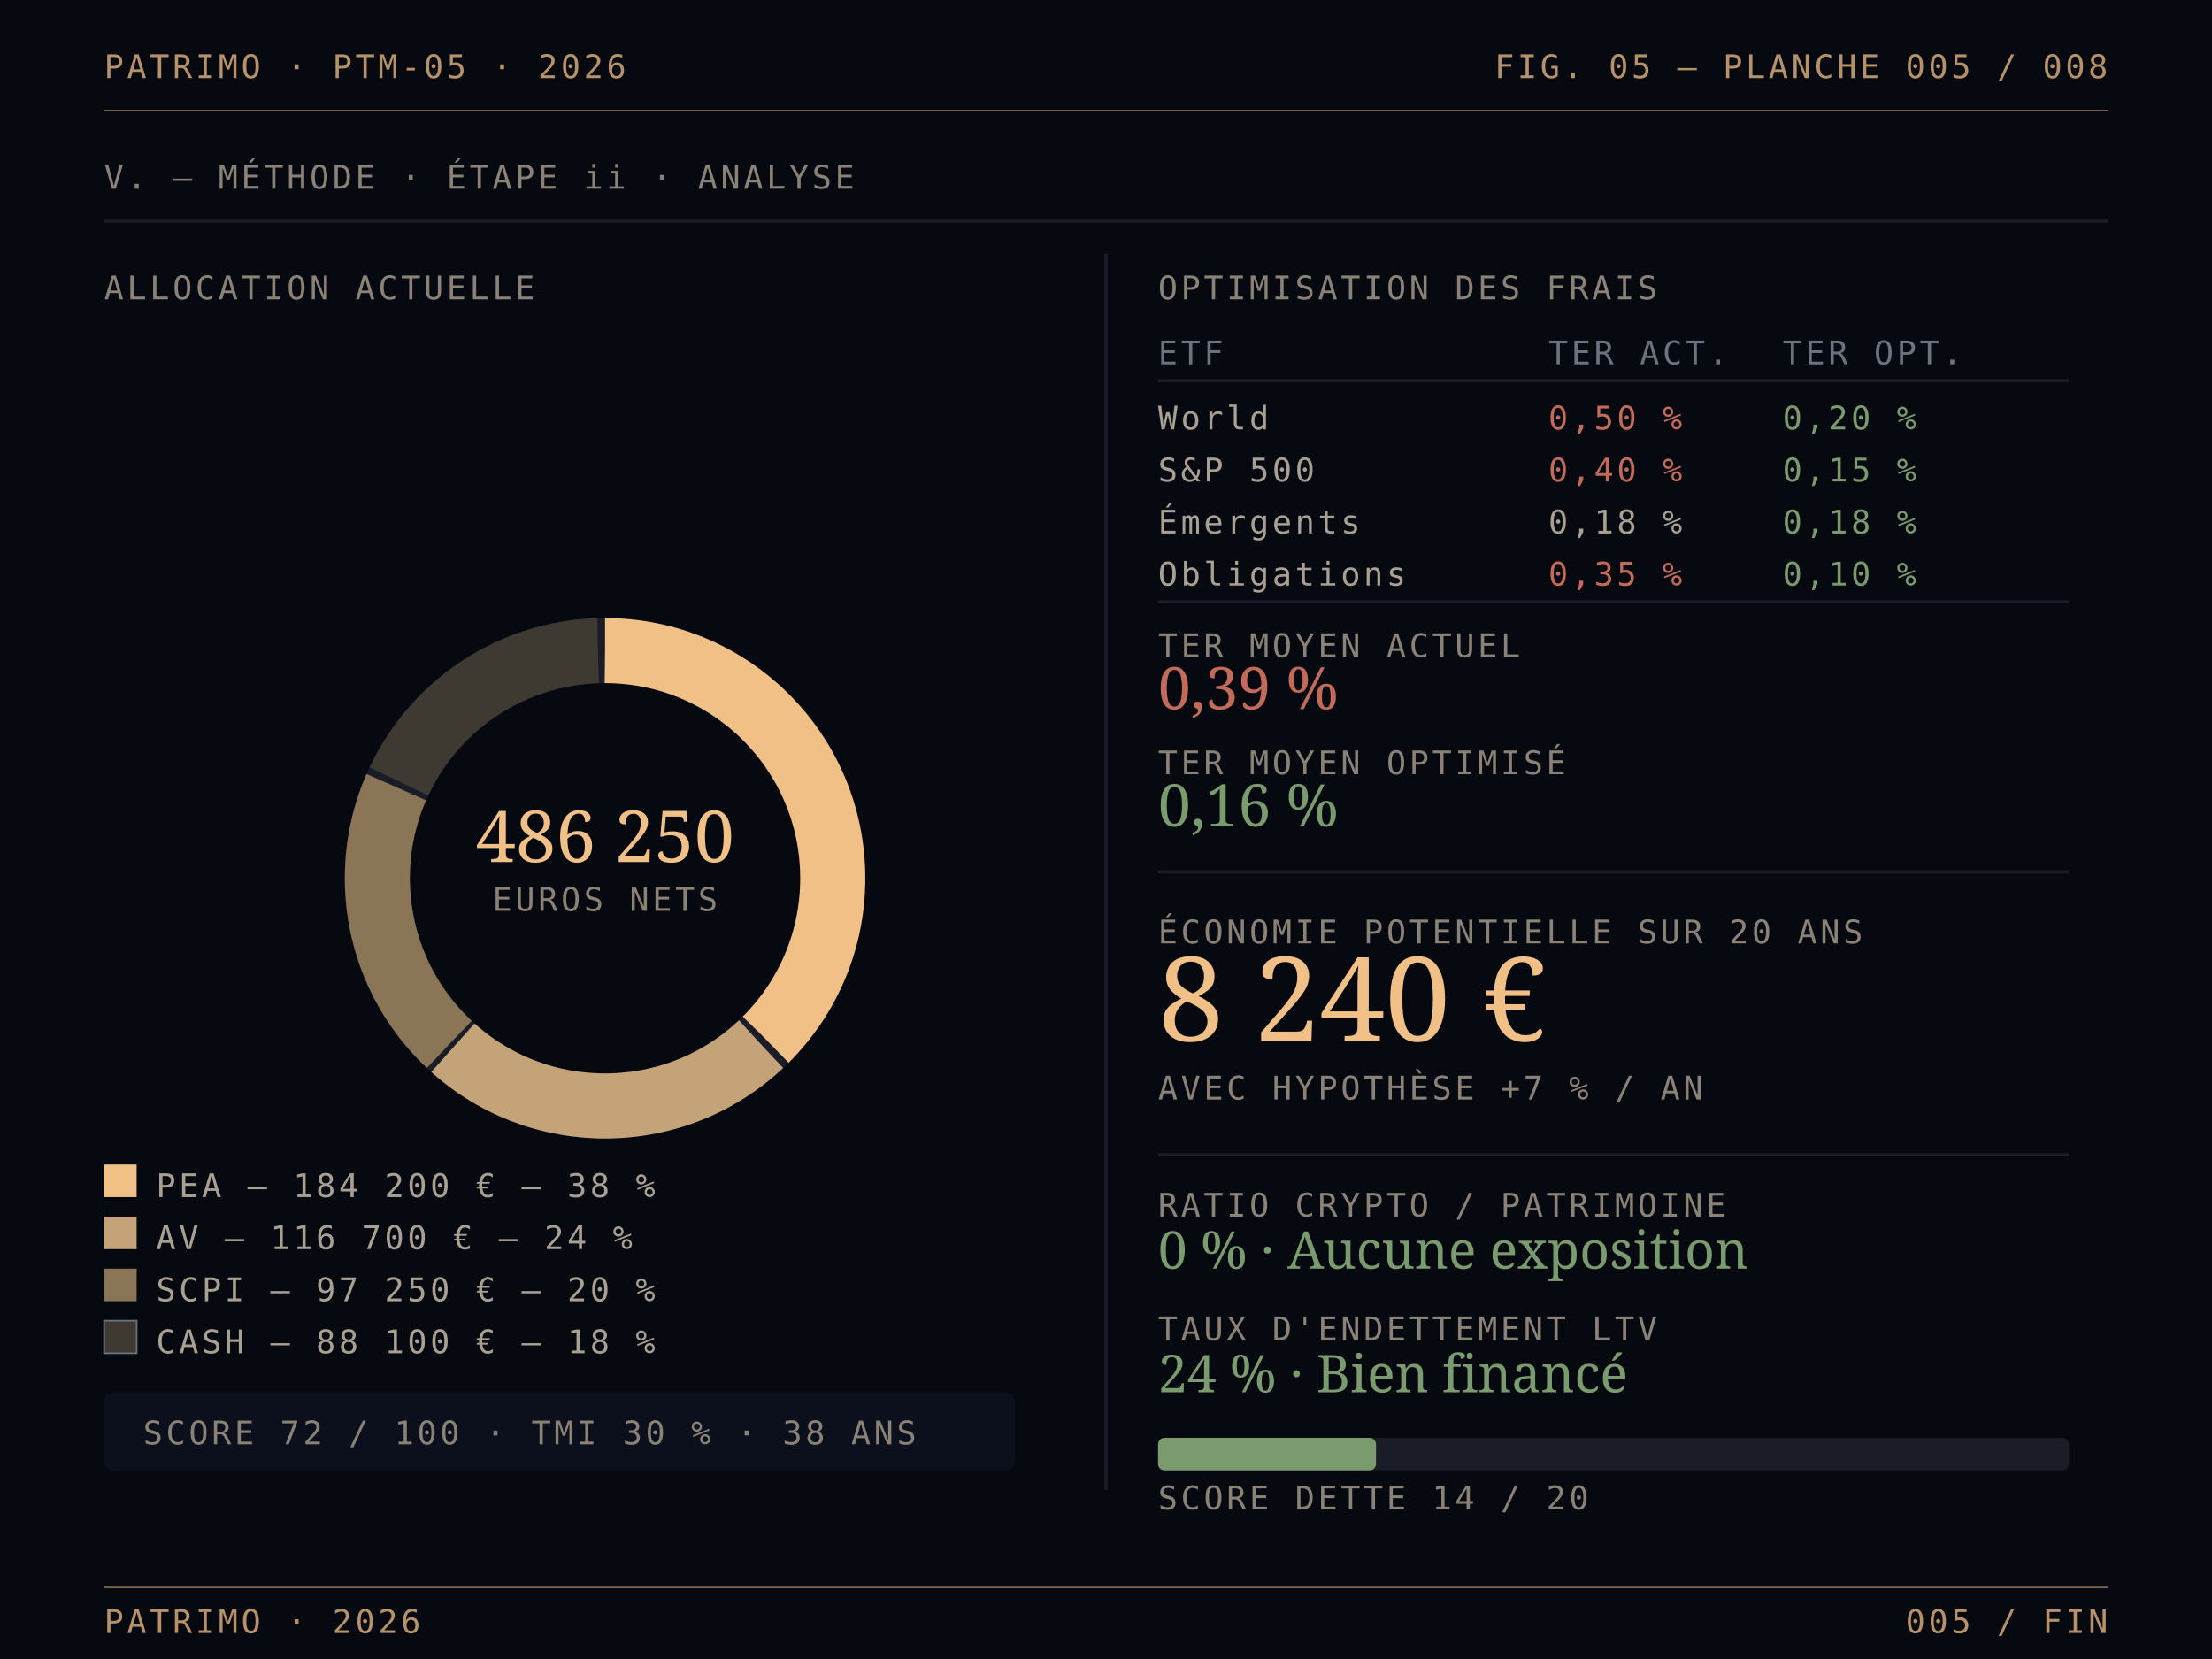
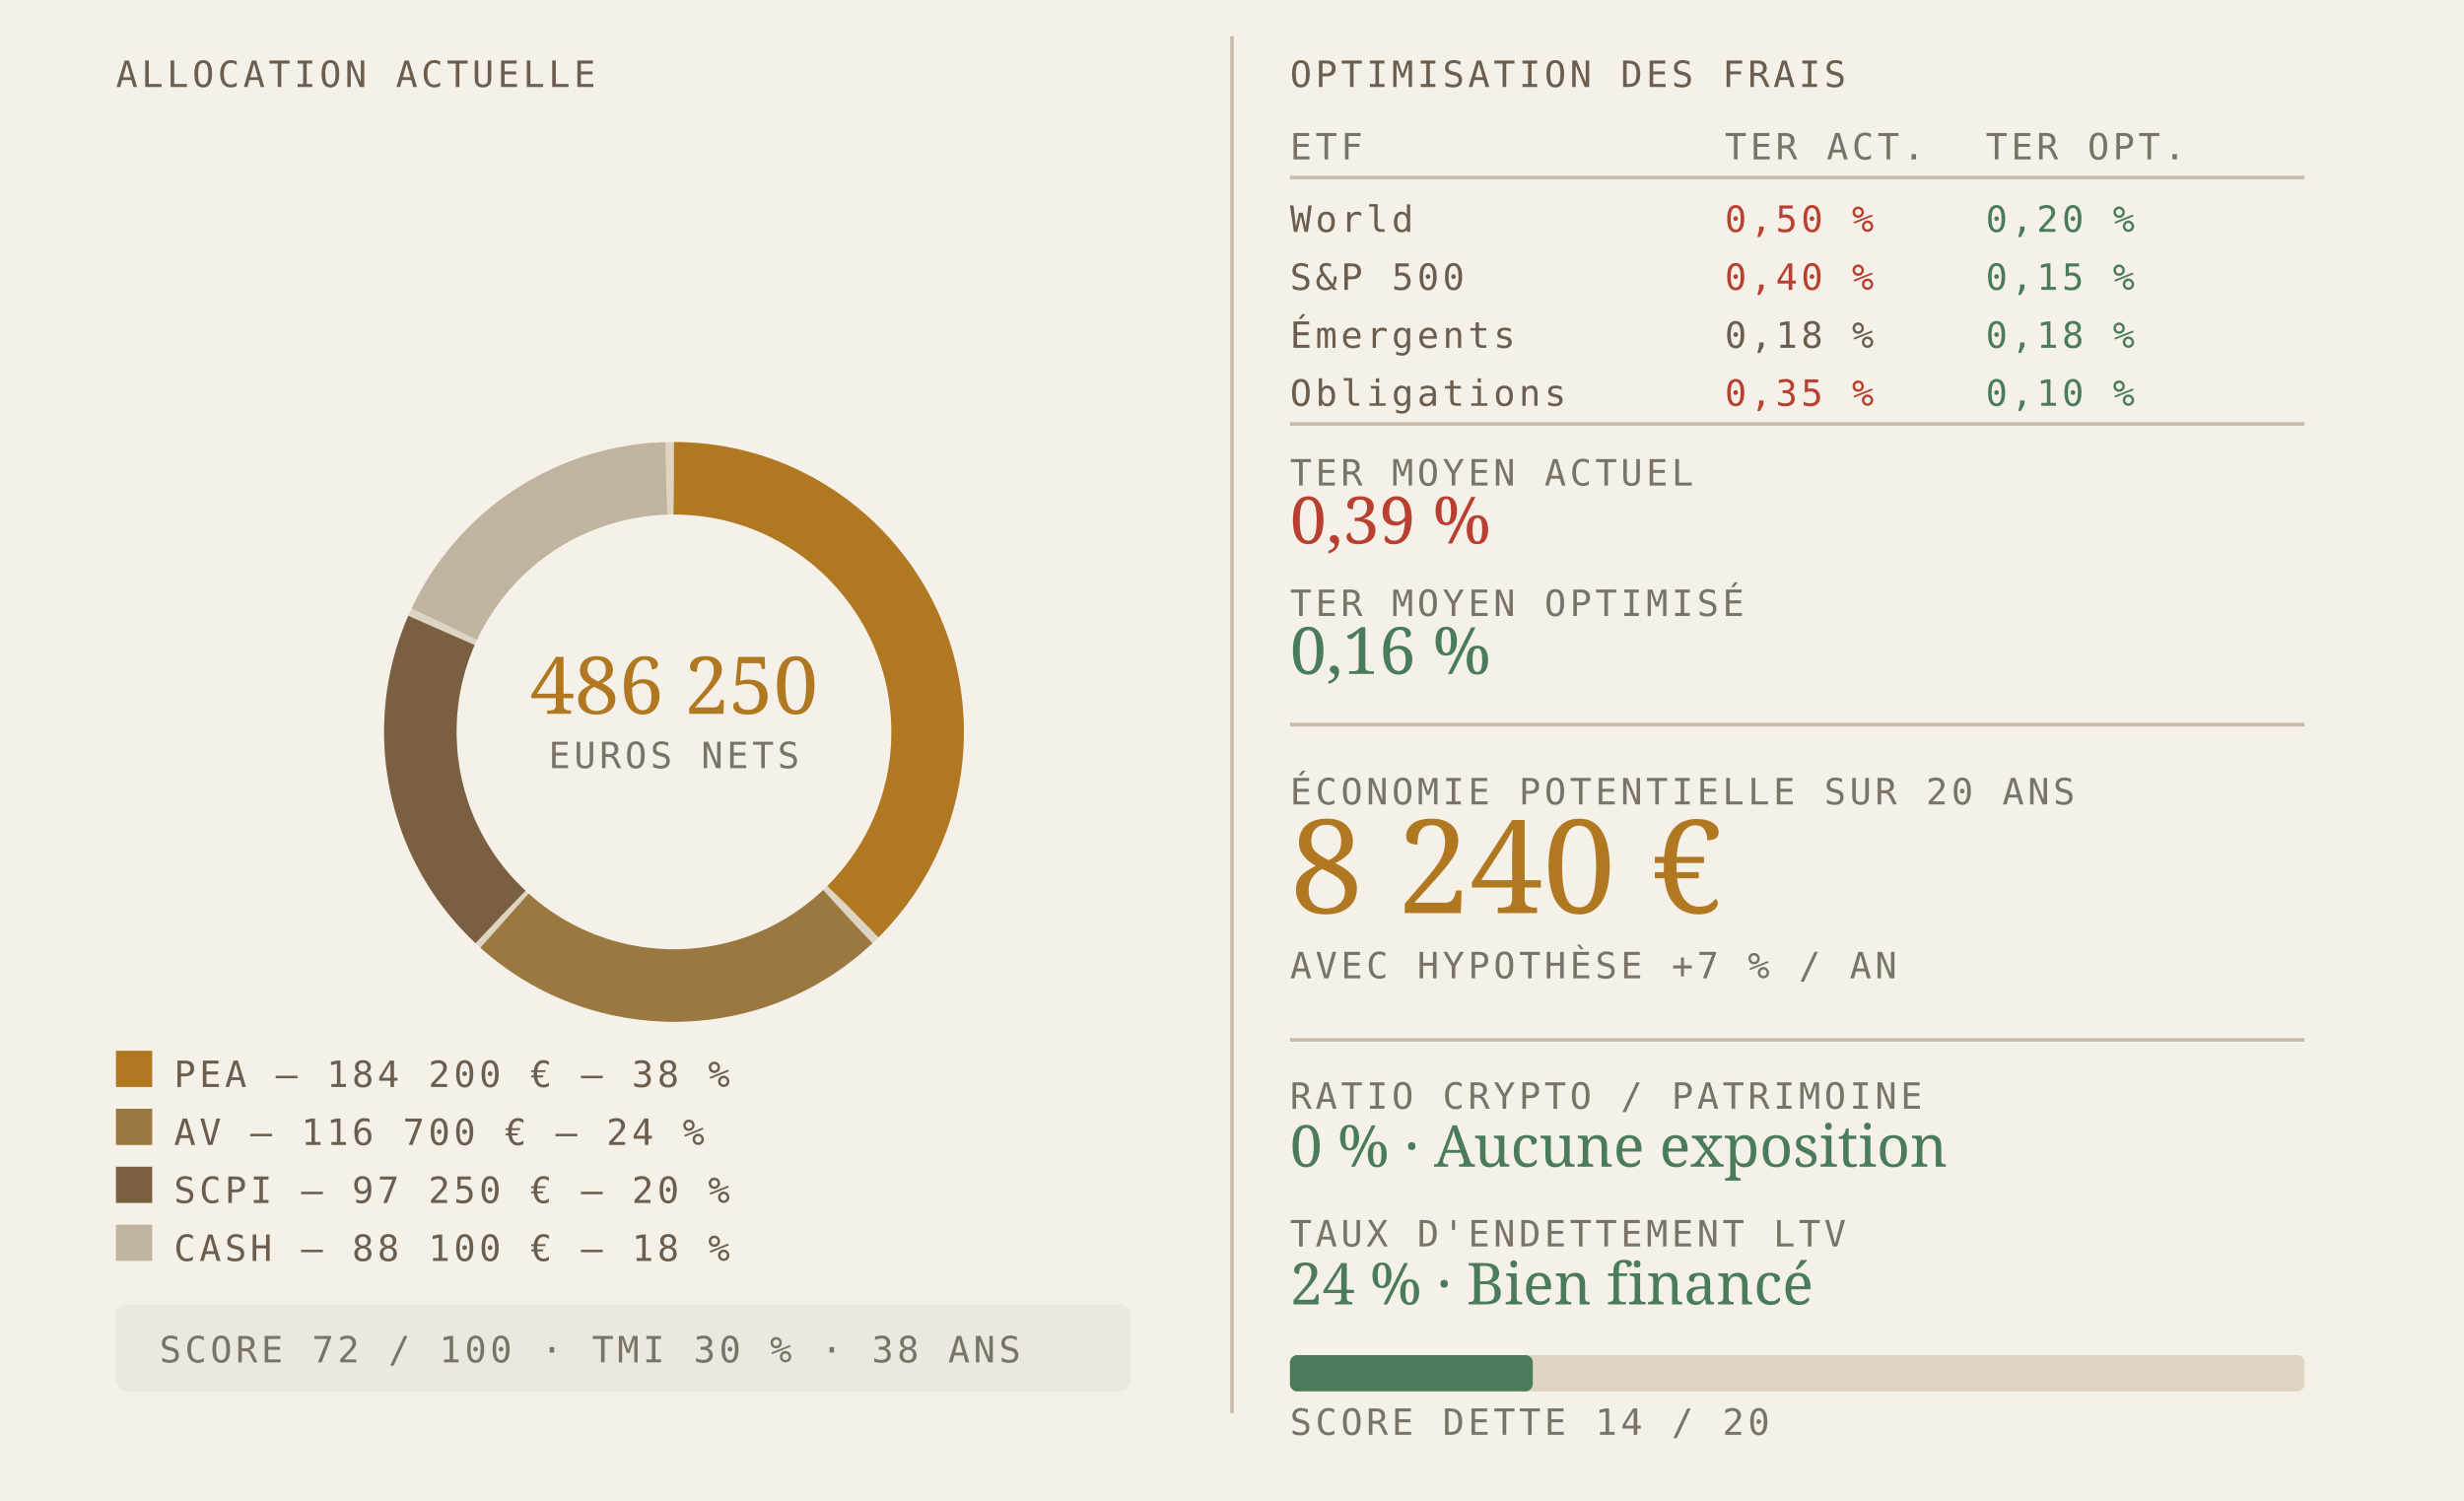
- <svg xmlns="http://www.w3.org/2000/svg" viewBox="0 0 680 510">
+ <svg xmlns="http://www.w3.org/2000/svg" viewBox="0 68 680 414">
  <style>
.mono{font-family:ui-monospace,SFMono-Regular,monospace;font-size:10px;letter-spacing:0.1em}
.srf{font-family:Georgia,serif}
.sans{font-family:-apple-system,system-ui,sans-serif}
</style>
-   <rect width="680" height="510" fill="#070910" />
-   <line x1="32" y1="34" x2="648" y2="34" stroke="#f1c086" stroke-width="0.5" opacity="0.5" />
-   <text x="32" y="24" fill="#f1c086" class="mono" opacity="0.75">PATRIMO · PTM-05 · 2026</text>
-   <text x="648" y="24" fill="#f1c086" class="mono" opacity="0.75" text-anchor="end">FIG. 05 — PLANCHE 005 / 008</text>
-   <text x="32" y="58" fill="#8a8276" class="mono">V. — MÉTHODE · ÉTAPE ii · ANALYSE</text>
-   <line x1="32" y1="68" x2="648" y2="68" stroke="#1a1d28" stroke-width="1" />
-   <line x1="340" y1="78" x2="340" y2="458" stroke="#1a1d28" stroke-width="1" />
-   <text x="32" y="92" fill="#8a8276" class="mono">ALLOCATION ACTUELLE</text>
-   <circle cx="186" cy="270" r="70" fill="none" stroke="#1a1d28" stroke-width="20" />
-   <circle cx="186" cy="270" r="70" fill="none" stroke="#f1c086" stroke-width="20" stroke-dasharray="165 275" transform="rotate(-90 186 270)" />
-   <circle cx="186" cy="270" r="70" fill="none" stroke="#c4a378" stroke-width="20" stroke-dasharray="104 336" transform="rotate(46.8 186 270)" />
-   <circle cx="186" cy="270" r="70" fill="none" stroke="#8a7656" stroke-width="20" stroke-dasharray="86 354" transform="rotate(133.2 186 270)" />
-   <circle cx="186" cy="270" r="70" fill="none" stroke="#3e3a32" stroke-width="20" stroke-dasharray="77 363" transform="rotate(205.2 186 270)" />
-   <text x="186" y="265" fill="#f1c086" class="srf" font-size="22" text-anchor="middle">486 250</text>
-   <text x="186" y="280" fill="#8a8276" class="mono" font-size="8" text-anchor="middle">EUROS NETS</text>
-   <rect x="32" y="358" width="10" height="10" fill="#f1c086" />
-   <text x="48" y="368" fill="#a8a092" class="mono">PEA — 184 200 € — 38 %</text>
-   <rect x="32" y="374" width="10" height="10" fill="#c4a378" />
-   <text x="48" y="384" fill="#a8a092" class="mono">AV — 116 700 € — 24 %</text>
-   <rect x="32" y="390" width="10" height="10" fill="#8a7656" />
-   <text x="48" y="400" fill="#a8a092" class="mono">SCPI — 97 250 € — 20 %</text>
-   <rect x="32" y="406" width="10" height="10" fill="#3e3a32" stroke="#6b7280" stroke-width="0.5" />
-   <text x="48" y="416" fill="#a8a092" class="mono">CASH — 88 100 € — 18 %</text>
-   <rect x="32" y="428" width="280" height="24" rx="3" fill="#0c0f1c" />
-   <text x="44" y="444" fill="#8a8276" class="mono">SCORE 72 / 100 · TMI 30 % · 38 ANS</text>
-   <text x="356" y="92" fill="#8a8276" class="mono">OPTIMISATION DES FRAIS</text>
-   <text x="356" y="112" fill="#6b7280" class="mono">ETF</text>
-   <text x="476" y="112" fill="#6b7280" class="mono">TER ACT.</text>
-   <text x="548" y="112" fill="#6b7280" class="mono">TER OPT.</text>
-   <line x1="356" y1="117" x2="636" y2="117" stroke="#1a1d28" stroke-width="1" />
-   <text x="356" y="132" fill="#a8a092" class="mono">World</text>
-   <text x="476" y="132" fill="#c46a5a" class="mono">0,50 %</text>
-   <text x="548" y="132" fill="#7a9b6e" class="mono">0,20 %</text>
-   <text x="356" y="148" fill="#a8a092" class="mono">S&amp;P 500</text>
-   <text x="476" y="148" fill="#c46a5a" class="mono">0,40 %</text>
-   <text x="548" y="148" fill="#7a9b6e" class="mono">0,15 %</text>
-   <text x="356" y="164" fill="#a8a092" class="mono">Émergents</text>
-   <text x="476" y="164" fill="#a8a092" class="mono">0,18 %</text>
-   <text x="548" y="164" fill="#7a9b6e" class="mono">0,18 %</text>
-   <text x="356" y="180" fill="#a8a092" class="mono">Obligations</text>
-   <text x="476" y="180" fill="#c46a5a" class="mono">0,35 %</text>
-   <text x="548" y="180" fill="#7a9b6e" class="mono">0,10 %</text>
-   <line x1="356" y1="185" x2="636" y2="185" stroke="#1a1d28" stroke-width="1" />
-   <text x="356" y="202" fill="#8a8276" class="mono">TER MOYEN ACTUEL</text>
-   <text x="356" y="218" fill="#c46a5a" class="srf" font-size="18">0,39 %</text>
-   <text x="356" y="238" fill="#8a8276" class="mono">TER MOYEN OPTIMISÉ</text>
-   <text x="356" y="254" fill="#7a9b6e" class="srf" font-size="18">0,16 %</text>
-   <line x1="356" y1="268" x2="636" y2="268" stroke="#1a1d28" stroke-width="1" />
-   <text x="356" y="290" fill="#8a8276" class="mono">ÉCONOMIE POTENTIELLE SUR 20 ANS</text>
-   <text x="356" y="320" fill="#f1c086" class="srf" font-size="36">8 240 €</text>
-   <text x="356" y="338" fill="#8a8276" class="mono">AVEC HYPOTHÈSE +7 % / AN</text>
-   <line x1="356" y1="355" x2="636" y2="355" stroke="#1a1d28" stroke-width="1" />
-   <text x="356" y="374" fill="#8a8276" class="mono">RATIO CRYPTO / PATRIMOINE</text>
-   <text x="356" y="390" fill="#7a9b6e" class="srf" font-size="16">0 %  ·  Aucune exposition</text>
-   <text x="356" y="412" fill="#8a8276" class="mono">TAUX D'ENDETTEMENT LTV</text>
-   <text x="356" y="428" fill="#7a9b6e" class="srf" font-size="16">24 %  ·  Bien financé</text>
-   <rect x="356" y="442" width="280" height="10" rx="2" fill="#1a1d28" />
-   <rect x="356" y="442" width="67" height="10" rx="2" fill="#7a9b6e" />
-   <text x="356" y="464" fill="#8a8276" class="mono">SCORE DETTE 14 / 20</text>
-   <line x1="32" y1="488" x2="648" y2="488" stroke="#f1c086" stroke-width="0.5" opacity="0.5" />
-   <text x="32" y="502" fill="#f1c086" class="mono" opacity="0.75">PATRIMO · 2026</text>
-   <text x="648" y="502" fill="#f1c086" class="mono" opacity="0.75" text-anchor="end">005 / FIN</text>
+   <rect width="680" height="510" fill="#F5F0E8" />
+   <line x1="340" y1="78" x2="340" y2="458" stroke="#C8BCAA" stroke-width="1" />
+   <text x="32" y="92" fill="#6B5E4E" class="mono">ALLOCATION ACTUELLE</text>
+   <circle cx="186" cy="270" r="70" fill="none" stroke="#DDD4C4" stroke-width="20" />
+   <circle cx="186" cy="270" r="70" fill="none" stroke="#B07820" stroke-width="20" stroke-dasharray="165 275" transform="rotate(-90 186 270)" />
+   <circle cx="186" cy="270" r="70" fill="none" stroke="#9A7840" stroke-width="20" stroke-dasharray="104 336" transform="rotate(46.8 186 270)" />
+   <circle cx="186" cy="270" r="70" fill="none" stroke="#7A6040" stroke-width="20" stroke-dasharray="86 354" transform="rotate(133.2 186 270)" />
+   <circle cx="186" cy="270" r="70" fill="none" stroke="#C0B4A0" stroke-width="20" stroke-dasharray="77 363" transform="rotate(205.2 186 270)" />
+   <text x="186" y="265" fill="#B07820" class="srf" font-size="22" text-anchor="middle">486 250</text>
+   <text x="186" y="280" fill="#7A7468" class="mono" font-size="8" text-anchor="middle">EUROS NETS</text>
+   <rect x="32" y="358" width="10" height="10" fill="#B07820" />
+   <text x="48" y="368" fill="#6B5E4E" class="mono">PEA — 184 200 € — 38 %</text>
+   <rect x="32" y="374" width="10" height="10" fill="#9A7840" />
+   <text x="48" y="384" fill="#6B5E4E" class="mono">AV — 116 700 € — 24 %</text>
+   <rect x="32" y="390" width="10" height="10" fill="#7A6040" />
+   <text x="48" y="400" fill="#6B5E4E" class="mono">SCPI — 97 250 € — 20 %</text>
+   <rect x="32" y="406" width="10" height="10" fill="#C0B4A0" />
+   <text x="48" y="416" fill="#6B5E4E" class="mono">CASH — 88 100 € — 18 %</text>
+   <rect x="32" y="428" width="280" height="24" rx="3" fill="#EDE8DF" />
+   <text x="44" y="444" fill="#7A7468" class="mono">SCORE 72 / 100 · TMI 30 % · 38 ANS</text>
+   <text x="356" y="92" fill="#6B5E4E" class="mono">OPTIMISATION DES FRAIS</text>
+   <text x="356" y="112" fill="#7A7468" class="mono">ETF</text>
+   <text x="476" y="112" fill="#7A7468" class="mono">TER ACT.</text>
+   <text x="548" y="112" fill="#7A7468" class="mono">TER OPT.</text>
+   <line x1="356" y1="117" x2="636" y2="117" stroke="#C8BCAA" stroke-width="1" />
+   <text x="356" y="132" fill="#6B5E4E" class="mono">World</text>
+   <text x="476" y="132" fill="#B84030" class="mono">0,50 %</text>
+   <text x="548" y="132" fill="#4A7C5C" class="mono">0,20 %</text>
+   <text x="356" y="148" fill="#6B5E4E" class="mono">S&amp;P 500</text>
+   <text x="476" y="148" fill="#B84030" class="mono">0,40 %</text>
+   <text x="548" y="148" fill="#4A7C5C" class="mono">0,15 %</text>
+   <text x="356" y="164" fill="#6B5E4E" class="mono">Émergents</text>
+   <text x="476" y="164" fill="#6B5E4E" class="mono">0,18 %</text>
+   <text x="548" y="164" fill="#4A7C5C" class="mono">0,18 %</text>
+   <text x="356" y="180" fill="#6B5E4E" class="mono">Obligations</text>
+   <text x="476" y="180" fill="#B84030" class="mono">0,35 %</text>
+   <text x="548" y="180" fill="#4A7C5C" class="mono">0,10 %</text>
+   <line x1="356" y1="185" x2="636" y2="185" stroke="#C8BCAA" stroke-width="1" />
+   <text x="356" y="202" fill="#7A7468" class="mono">TER MOYEN ACTUEL</text>
+   <text x="356" y="218" fill="#B84030" class="srf" font-size="18">0,39 %</text>
+   <text x="356" y="238" fill="#7A7468" class="mono">TER MOYEN OPTIMISÉ</text>
+   <text x="356" y="254" fill="#4A7C5C" class="srf" font-size="18">0,16 %</text>
+   <line x1="356" y1="268" x2="636" y2="268" stroke="#C8BCAA" stroke-width="1" />
+   <text x="356" y="290" fill="#7A7468" class="mono">ÉCONOMIE POTENTIELLE SUR 20 ANS</text>
+   <text x="356" y="320" fill="#B07820" class="srf" font-size="36">8 240 €</text>
+   <text x="356" y="338" fill="#7A7468" class="mono">AVEC HYPOTHÈSE +7 % / AN</text>
+   <line x1="356" y1="355" x2="636" y2="355" stroke="#C8BCAA" stroke-width="1" />
+   <text x="356" y="374" fill="#7A7468" class="mono">RATIO CRYPTO / PATRIMOINE</text>
+   <text x="356" y="390" fill="#4A7C5C" class="srf" font-size="16">0 %  ·  Aucune exposition</text>
+   <text x="356" y="412" fill="#7A7468" class="mono">TAUX D'ENDETTEMENT LTV</text>
+   <text x="356" y="428" fill="#4A7C5C" class="srf" font-size="16">24 %  ·  Bien financé</text>
+   <rect x="356" y="442" width="280" height="10" rx="2" fill="#DDD4C4" />
+   <rect x="356" y="442" width="67" height="10" rx="2" fill="#4A7C5C" />
+   <text x="356" y="464" fill="#7A7468" class="mono">SCORE DETTE 14 / 20</text>
</svg>
